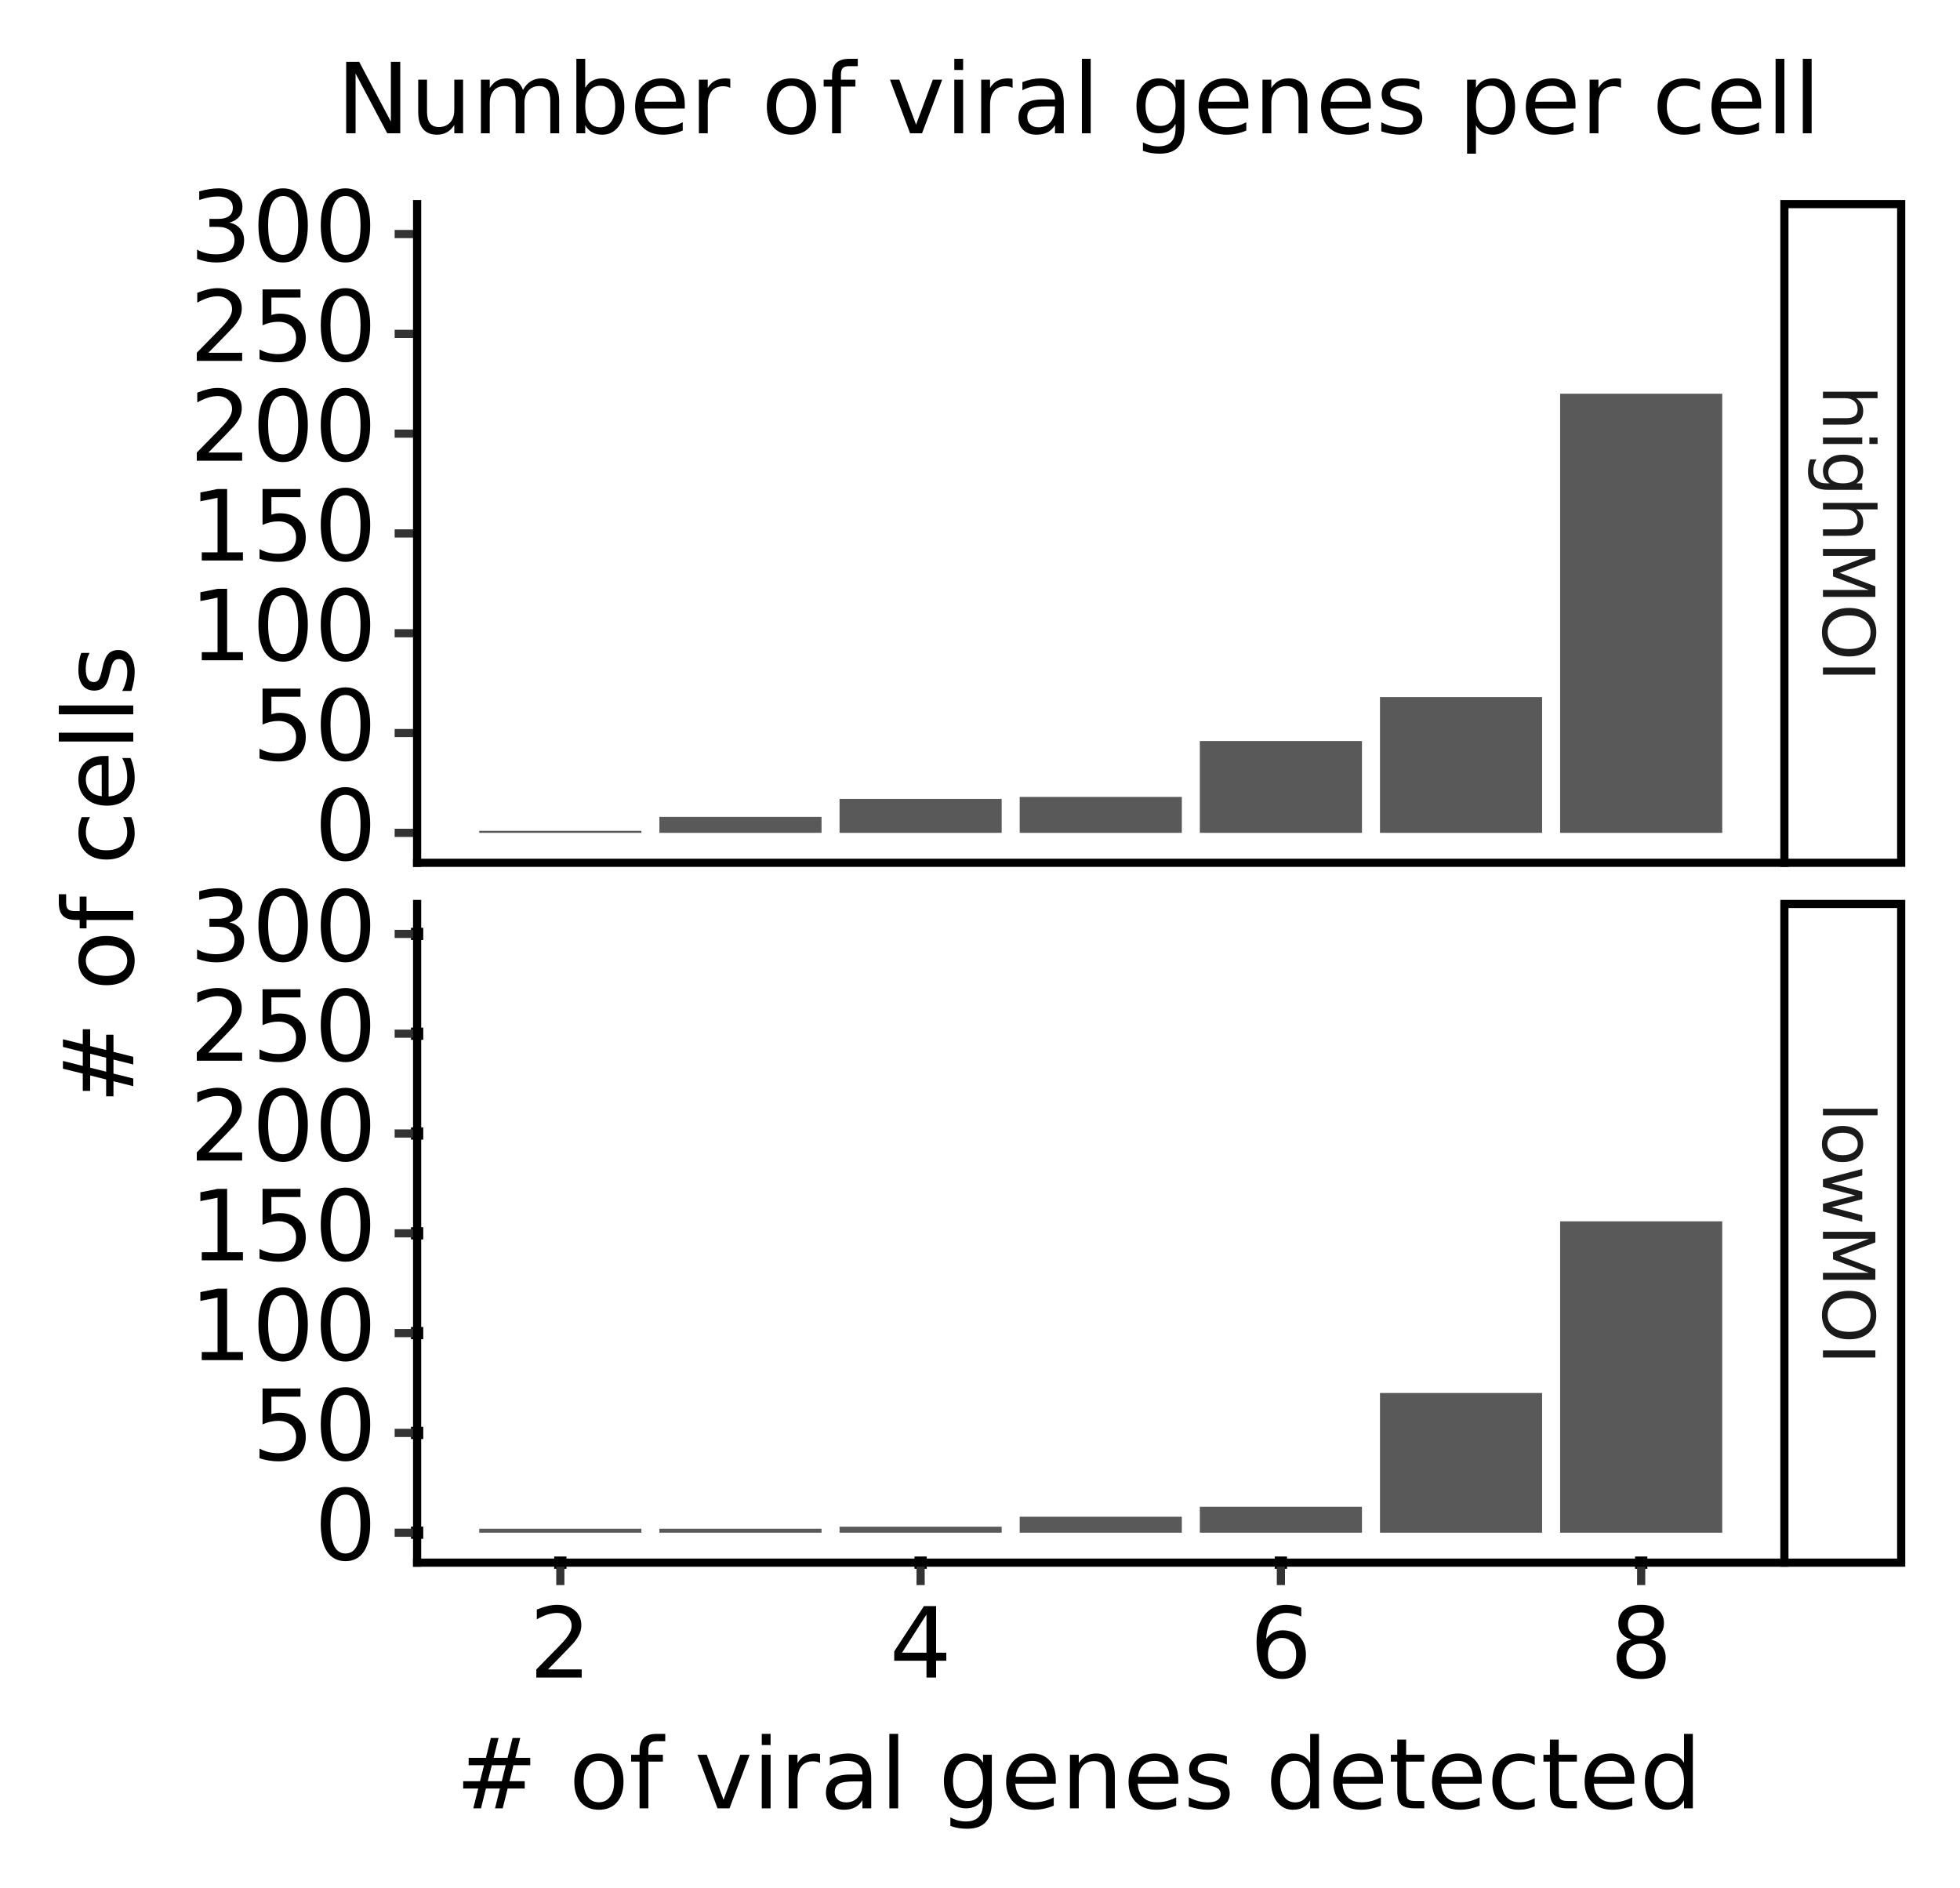
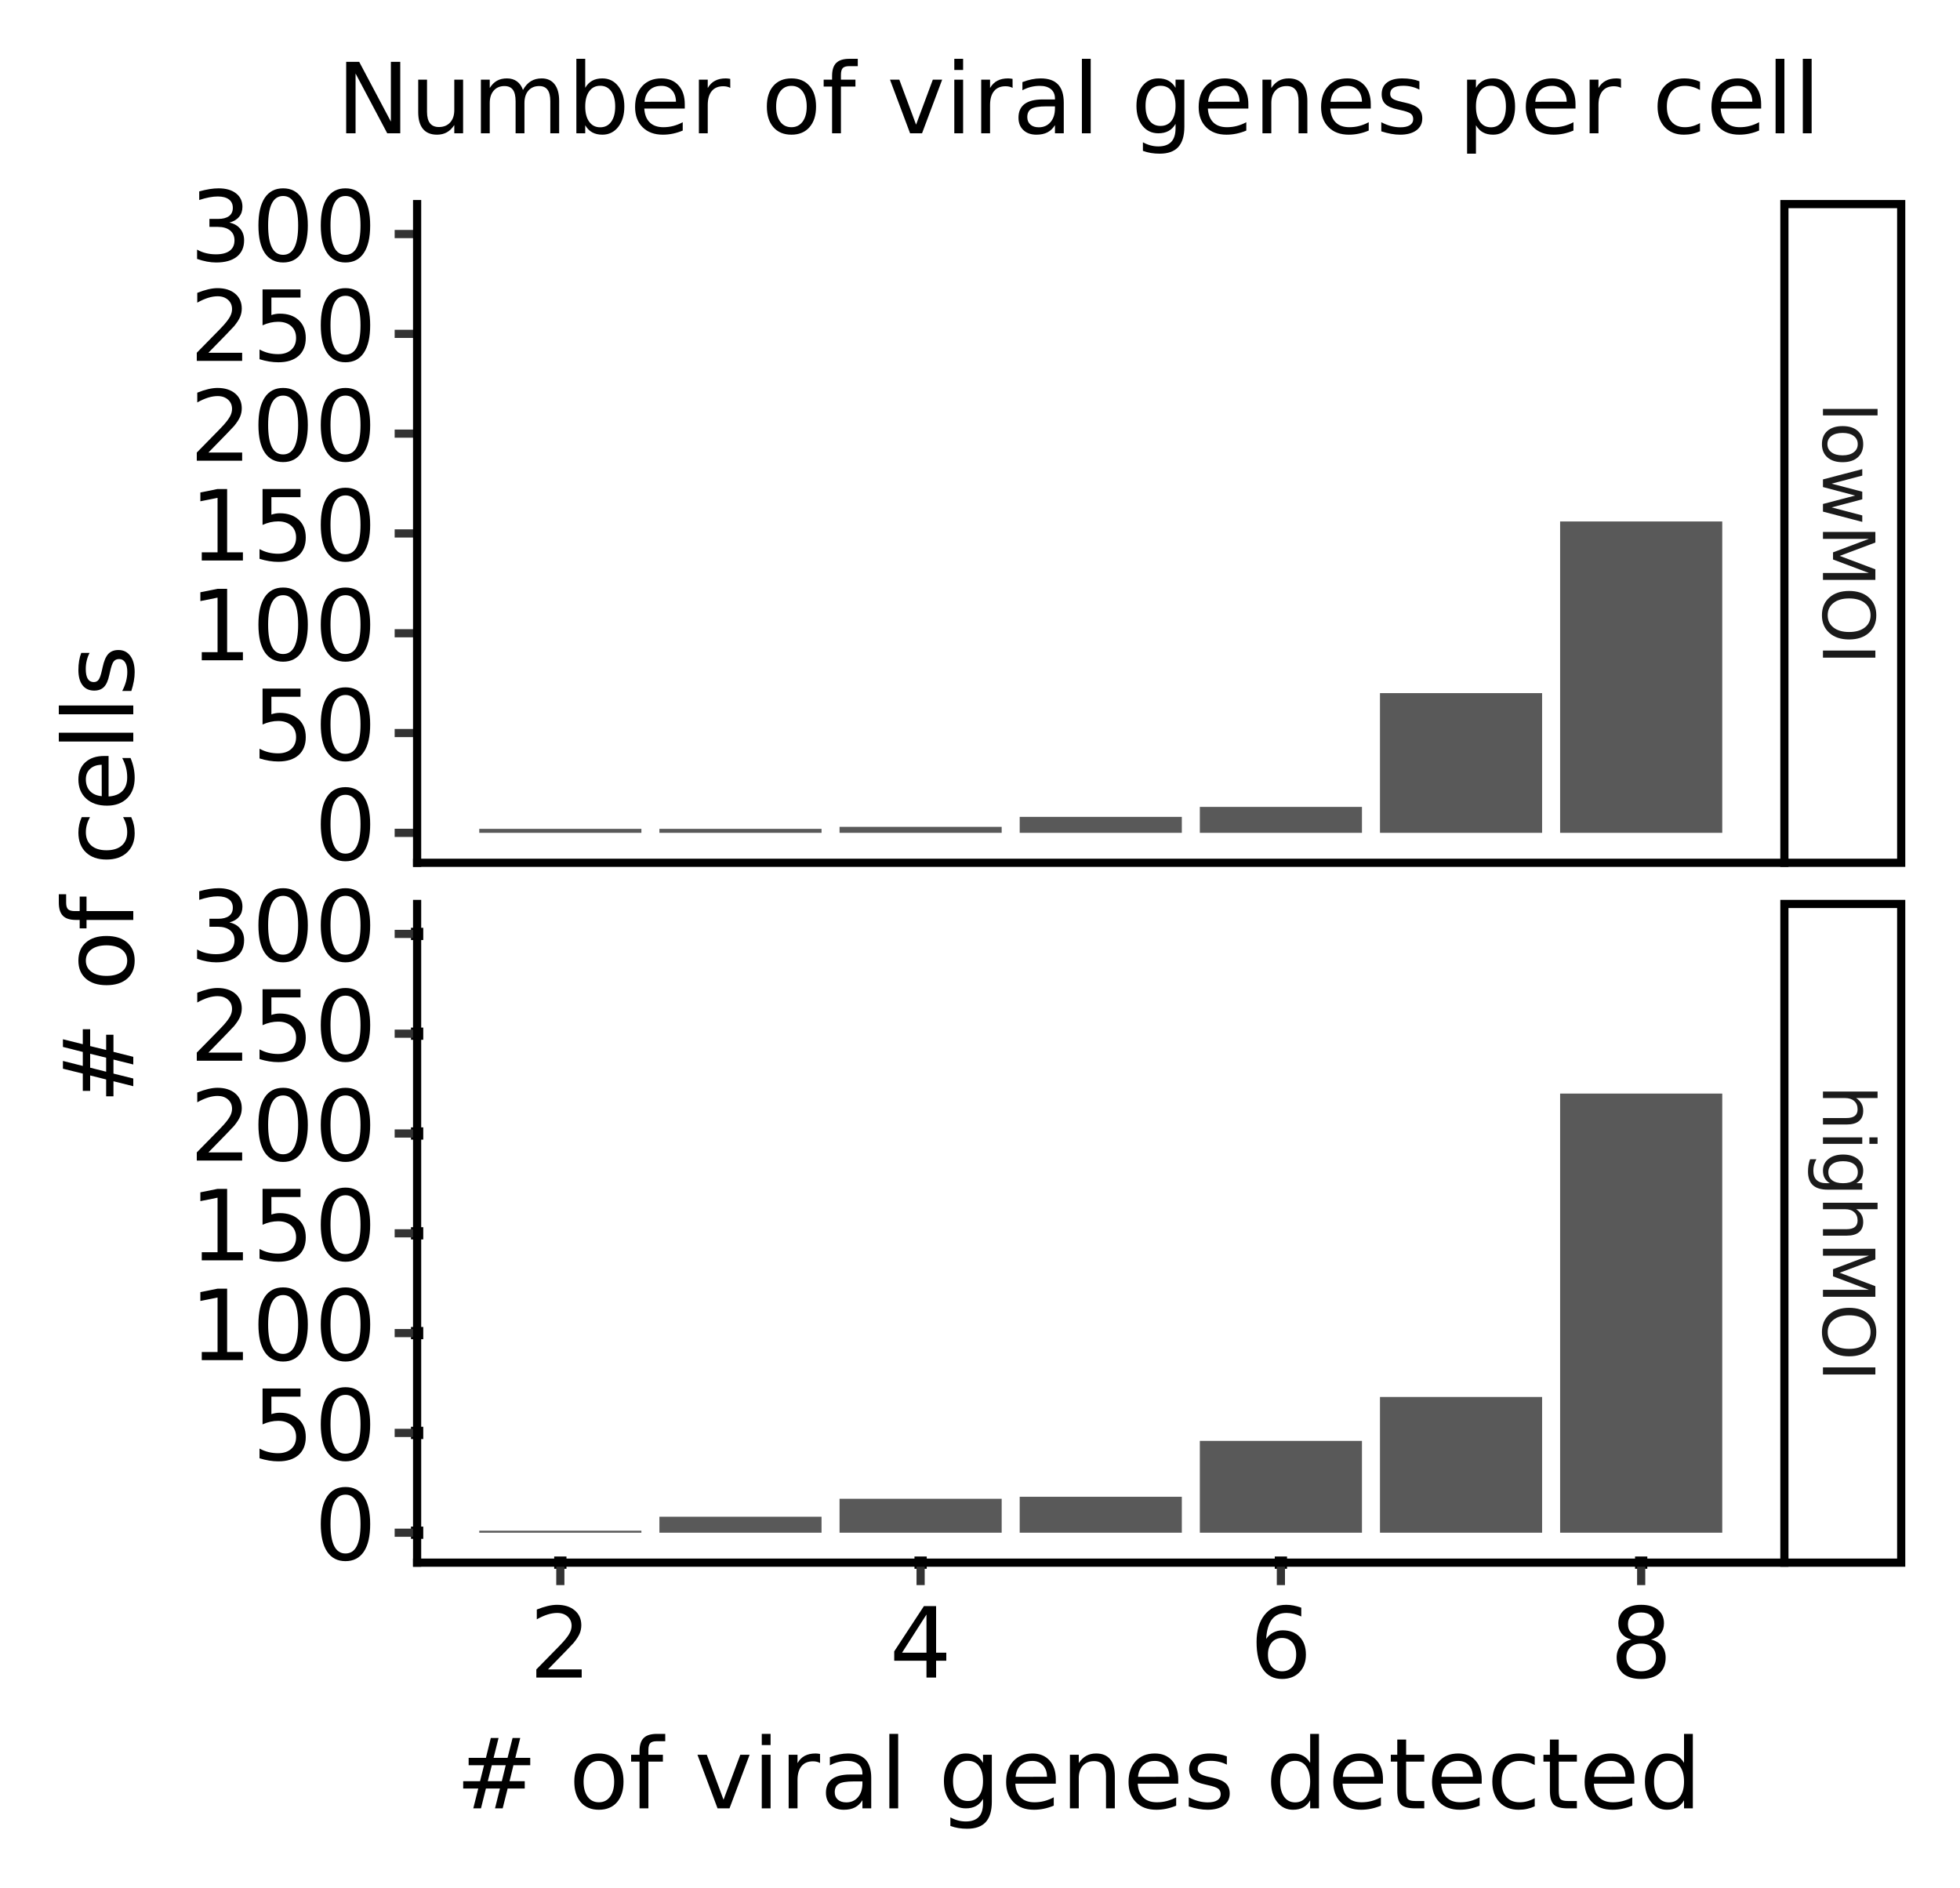
<svg xmlns="http://www.w3.org/2000/svg" xmlns:xlink="http://www.w3.org/1999/xlink" width="239.969pt" height="231.084pt" viewBox="0 0 239.969 231.084" version="1.1">
  <defs>
    <style type="text/css">*{stroke-linejoin: round; stroke-linecap: butt}</style>
  </defs>
  <g id="figure_1">
    <g id="patch_1">
      <path d="M 0 231.084  L 239.969 231.084  L 239.969 -0  L 0 -0  z " style="fill: #ffffff; stroke: #ffffff; stroke-linejoin: miter" />
    </g>
    <g id="axes_1">
      <g id="patch_2">
        <path d="M 51.069 105.627  L 218.469 105.627  L 218.469 24.987  L 51.069 24.987  z " style="fill: #ffffff" />
      </g>
      <g id="matplotlib.axis_1">
        <g id="xtick_1" />
        <g id="xtick_2" />
        <g id="xtick_3" />
        <g id="xtick_4" />
        <g id="xtick_5" />
        <g id="xtick_6" />
        <g id="xtick_7" />
      </g>
      <g id="matplotlib.axis_2">
        <g id="ytick_1">
          <g id="line2d_1">
            <path d="M 51.069 101.961  " style="fill: none; stroke: #000000; stroke-width: 1.5" />
            <defs>
-               <path id="ma4096c9155" d="M 0 0  L -2.75 0  " style="stroke: #333333" />
+               <path id="ma9890b8e48" d="M 0 0  L -2.75 0  " style="stroke: #333333" />
            </defs>
            <g>
-               <use xlink:href="#ma4096c9155" x="51.069" y="101.961" style="stroke: #333333" />
+               <use xlink:href="#ma9890b8e48" x="51.069" y="101.961" style="stroke: #333333" />
            </g>
          </g>
          <g id="text_1">
            <g transform="translate(38.48375 105.2725)scale(0.12 -0.12)">
              <defs>
                <path id="DejaVuSans-30" d="M 2034 4250  Q 1547 4250 1301 3770  Q 1056 3291 1056 2328  Q 1056 1369 1301 889  Q 1547 409 2034 409  Q 2525 409 2770 889  Q 3016 1369 3016 2328  Q 3016 3291 2770 3770  Q 2525 4250 2034 4250  z M 2034 4750  Q 2819 4750 3233 4129  Q 3647 3509 3647 2328  Q 3647 1150 3233 529  Q 2819 -91 2034 -91  Q 1250 -91 836 529  Q 422 1150 422 2328  Q 422 3509 836 4129  Q 1250 4750 2034 4750  z " transform="scale(0.015625)" />
              </defs>
              <use xlink:href="#DejaVuSans-30" />
            </g>
          </g>
        </g>
        <g id="ytick_2">
          <g id="line2d_2">
            <path d="M 51.069 89.743  " style="fill: none; stroke: #000000; stroke-width: 1.5" />
            <g>
-               <use xlink:href="#ma4096c9155" x="51.069" y="89.743" style="stroke: #333333" />
+               <use xlink:href="#ma9890b8e48" x="51.069" y="89.743" style="stroke: #333333" />
            </g>
          </g>
          <g id="text_2">
            <g transform="translate(30.84875 93.05431)scale(0.12 -0.12)">
              <defs>
                <path id="DejaVuSans-35" d="M 691 4666  L 3169 4666  L 3169 4134  L 1269 4134  L 1269 2991  Q 1406 3038 1543 3061  Q 1681 3084 1819 3084  Q 2600 3084 3056 2656  Q 3513 2228 3513 1497  Q 3513 744 3044 326  Q 2575 -91 1722 -91  Q 1428 -91 1123 -41  Q 819 9 494 109  L 494 744  Q 775 591 1075 516  Q 1375 441 1709 441  Q 2250 441 2565 725  Q 2881 1009 2881 1497  Q 2881 1984 2565 2268  Q 2250 2553 1709 2553  Q 1456 2553 1204 2497  Q 953 2441 691 2322  L 691 4666  z " transform="scale(0.015625)" />
              </defs>
              <use xlink:href="#DejaVuSans-35" />
              <use xlink:href="#DejaVuSans-30" x="63.623" />
            </g>
          </g>
        </g>
        <g id="ytick_3">
          <g id="line2d_3">
            <path d="M 51.069 77.525  " style="fill: none; stroke: #000000; stroke-width: 1.5" />
            <g>
-               <use xlink:href="#ma4096c9155" x="51.069" y="77.525" style="stroke: #333333" />
+               <use xlink:href="#ma9890b8e48" x="51.069" y="77.525" style="stroke: #333333" />
            </g>
          </g>
          <g id="text_3">
            <g transform="translate(23.21375 80.83613)scale(0.12 -0.12)">
              <defs>
                <path id="DejaVuSans-31" d="M 794 531  L 1825 531  L 1825 4091  L 703 3866  L 703 4441  L 1819 4666  L 2450 4666  L 2450 531  L 3481 531  L 3481 0  L 794 0  L 794 531  z " transform="scale(0.015625)" />
              </defs>
              <use xlink:href="#DejaVuSans-31" />
              <use xlink:href="#DejaVuSans-30" x="63.623" />
              <use xlink:href="#DejaVuSans-30" x="127.246" />
            </g>
          </g>
        </g>
        <g id="ytick_4">
          <g id="line2d_4">
            <path d="M 51.069 65.307  " style="fill: none; stroke: #000000; stroke-width: 1.5" />
            <g>
-               <use xlink:href="#ma4096c9155" x="51.069" y="65.307" style="stroke: #333333" />
+               <use xlink:href="#ma9890b8e48" x="51.069" y="65.307" style="stroke: #333333" />
            </g>
          </g>
          <g id="text_4">
            <g transform="translate(23.21375 68.61795)scale(0.12 -0.12)">
              <use xlink:href="#DejaVuSans-31" />
              <use xlink:href="#DejaVuSans-35" x="63.623" />
              <use xlink:href="#DejaVuSans-30" x="127.246" />
            </g>
          </g>
        </g>
        <g id="ytick_5">
          <g id="line2d_5">
            <path d="M 51.069 53.089  " style="fill: none; stroke: #000000; stroke-width: 1.5" />
            <g>
-               <use xlink:href="#ma4096c9155" x="51.069" y="53.089" style="stroke: #333333" />
+               <use xlink:href="#ma9890b8e48" x="51.069" y="53.089" style="stroke: #333333" />
            </g>
          </g>
          <g id="text_5">
            <g transform="translate(23.21375 56.39977)scale(0.12 -0.12)">
              <defs>
                <path id="DejaVuSans-32" d="M 1228 531  L 3431 531  L 3431 0  L 469 0  L 469 531  Q 828 903 1448 1529  Q 2069 2156 2228 2338  Q 2531 2678 2651 2914  Q 2772 3150 2772 3378  Q 2772 3750 2511 3984  Q 2250 4219 1831 4219  Q 1534 4219 1204 4116  Q 875 4013 500 3803  L 500 4441  Q 881 4594 1212 4672  Q 1544 4750 1819 4750  Q 2544 4750 2975 4387  Q 3406 4025 3406 3419  Q 3406 3131 3298 2873  Q 3191 2616 2906 2266  Q 2828 2175 2409 1742  Q 1991 1309 1228 531  z " transform="scale(0.015625)" />
              </defs>
              <use xlink:href="#DejaVuSans-32" />
              <use xlink:href="#DejaVuSans-30" x="63.623" />
              <use xlink:href="#DejaVuSans-30" x="127.246" />
            </g>
          </g>
        </g>
        <g id="ytick_6">
          <g id="line2d_6">
            <path d="M 51.069 40.87  " style="fill: none; stroke: #000000; stroke-width: 1.5" />
            <g>
-               <use xlink:href="#ma4096c9155" x="51.069" y="40.87" style="stroke: #333333" />
+               <use xlink:href="#ma9890b8e48" x="51.069" y="40.87" style="stroke: #333333" />
            </g>
          </g>
          <g id="text_6">
            <g transform="translate(23.21375 44.18159)scale(0.12 -0.12)">
              <use xlink:href="#DejaVuSans-32" />
              <use xlink:href="#DejaVuSans-35" x="63.623" />
              <use xlink:href="#DejaVuSans-30" x="127.246" />
            </g>
          </g>
        </g>
        <g id="ytick_7">
          <g id="line2d_7">
            <path d="M 51.069 28.652  " style="fill: none; stroke: #000000; stroke-width: 1.5" />
            <g>
-               <use xlink:href="#ma4096c9155" x="51.069" y="28.652" style="stroke: #333333" />
+               <use xlink:href="#ma9890b8e48" x="51.069" y="28.652" style="stroke: #333333" />
            </g>
          </g>
          <g id="text_7">
            <g transform="translate(23.21375 31.96341)scale(0.12 -0.12)">
              <defs>
                <path id="DejaVuSans-33" d="M 2597 2516  Q 3050 2419 3304 2112  Q 3559 1806 3559 1356  Q 3559 666 3084 287  Q 2609 -91 1734 -91  Q 1441 -91 1130 -33  Q 819 25 488 141  L 488 750  Q 750 597 1062 519  Q 1375 441 1716 441  Q 2309 441 2620 675  Q 2931 909 2931 1356  Q 2931 1769 2642 2001  Q 2353 2234 1838 2234  L 1294 2234  L 1294 2753  L 1863 2753  Q 2328 2753 2575 2939  Q 2822 3125 2822 3475  Q 2822 3834 2567 4026  Q 2313 4219 1838 4219  Q 1578 4219 1281 4162  Q 984 4106 628 3988  L 628 4550  Q 988 4650 1302 4700  Q 1616 4750 1894 4750  Q 2613 4750 3031 4423  Q 3450 4097 3450 3541  Q 3450 3153 3228 2886  Q 3006 2619 2597 2516  z " transform="scale(0.015625)" />
              </defs>
              <use xlink:href="#DejaVuSans-33" />
              <use xlink:href="#DejaVuSans-30" x="63.623" />
              <use xlink:href="#DejaVuSans-30" x="127.246" />
            </g>
          </g>
        </g>
        <g id="ytick_8" />
        <g id="ytick_9" />
        <g id="ytick_10" />
        <g id="ytick_11" />
        <g id="ytick_12" />
        <g id="ytick_13" />
        <g id="text_8">
          <g transform="translate(16.31812 135.142)rotate(-90)scale(0.12 -0.12)">
            <defs>
              <path id="DejaVuSans-23" d="M 3272 2816  L 2363 2816  L 2100 1772  L 3016 1772  L 3272 2816  z M 2803 4594  L 2478 3297  L 3391 3297  L 3719 4594  L 4219 4594  L 3897 3297  L 4872 3297  L 4872 2816  L 3775 2816  L 3519 1772  L 4513 1772  L 4513 1294  L 3397 1294  L 3072 0  L 2572 0  L 2894 1294  L 1978 1294  L 1656 0  L 1153 0  L 1478 1294  L 494 1294  L 494 1772  L 1594 1772  L 1856 2816  L 850 2816  L 850 3297  L 1978 3297  L 2297 4594  L 2803 4594  z " transform="scale(0.015625)" />
              <path id="DejaVuSans-20" transform="scale(0.015625)" />
              <path id="DejaVuSans-6f" d="M 1959 3097  Q 1497 3097 1228 2736  Q 959 2375 959 1747  Q 959 1119 1226 758  Q 1494 397 1959 397  Q 2419 397 2687 759  Q 2956 1122 2956 1747  Q 2956 2369 2687 2733  Q 2419 3097 1959 3097  z M 1959 3584  Q 2709 3584 3137 3096  Q 3566 2609 3566 1747  Q 3566 888 3137 398  Q 2709 -91 1959 -91  Q 1206 -91 779 398  Q 353 888 353 1747  Q 353 2609 779 3096  Q 1206 3584 1959 3584  z " transform="scale(0.015625)" />
              <path id="DejaVuSans-66" d="M 2375 4863  L 2375 4384  L 1825 4384  Q 1516 4384 1395 4259  Q 1275 4134 1275 3809  L 1275 3500  L 2222 3500  L 2222 3053  L 1275 3053  L 1275 0  L 697 0  L 697 3053  L 147 3053  L 147 3500  L 697 3500  L 697 3744  Q 697 4328 969 4595  Q 1241 4863 1831 4863  L 2375 4863  z " transform="scale(0.015625)" />
              <path id="DejaVuSans-63" d="M 3122 3366  L 3122 2828  Q 2878 2963 2633 3030  Q 2388 3097 2138 3097  Q 1578 3097 1268 2742  Q 959 2388 959 1747  Q 959 1106 1268 751  Q 1578 397 2138 397  Q 2388 397 2633 464  Q 2878 531 3122 666  L 3122 134  Q 2881 22 2623 -34  Q 2366 -91 2075 -91  Q 1284 -91 818 406  Q 353 903 353 1747  Q 353 2603 823 3093  Q 1294 3584 2113 3584  Q 2378 3584 2631 3529  Q 2884 3475 3122 3366  z " transform="scale(0.015625)" />
              <path id="DejaVuSans-65" d="M 3597 1894  L 3597 1613  L 953 1613  Q 991 1019 1311 708  Q 1631 397 2203 397  Q 2534 397 2845 478  Q 3156 559 3463 722  L 3463 178  Q 3153 47 2828 -22  Q 2503 -91 2169 -91  Q 1331 -91 842 396  Q 353 884 353 1716  Q 353 2575 817 3079  Q 1281 3584 2069 3584  Q 2775 3584 3186 3129  Q 3597 2675 3597 1894  z M 3022 2063  Q 3016 2534 2758 2815  Q 2500 3097 2075 3097  Q 1594 3097 1305 2825  Q 1016 2553 972 2059  L 3022 2063  z " transform="scale(0.015625)" />
              <path id="DejaVuSans-6c" d="M 603 4863  L 1178 4863  L 1178 0  L 603 0  L 603 4863  z " transform="scale(0.015625)" />
              <path id="DejaVuSans-73" d="M 2834 3397  L 2834 2853  Q 2591 2978 2328 3040  Q 2066 3103 1784 3103  Q 1356 3103 1142 2972  Q 928 2841 928 2578  Q 928 2378 1081 2264  Q 1234 2150 1697 2047  L 1894 2003  Q 2506 1872 2764 1633  Q 3022 1394 3022 966  Q 3022 478 2636 193  Q 2250 -91 1575 -91  Q 1294 -91 989 -36  Q 684 19 347 128  L 347 722  Q 666 556 975 473  Q 1284 391 1588 391  Q 1994 391 2212 530  Q 2431 669 2431 922  Q 2431 1156 2273 1281  Q 2116 1406 1581 1522  L 1381 1569  Q 847 1681 609 1914  Q 372 2147 372 2553  Q 372 3047 722 3315  Q 1072 3584 1716 3584  Q 2034 3584 2315 3537  Q 2597 3491 2834 3397  z " transform="scale(0.015625)" />
            </defs>
            <use xlink:href="#DejaVuSans-23" />
            <use xlink:href="#DejaVuSans-20" x="83.789" />
            <use xlink:href="#DejaVuSans-6f" x="115.576" />
            <use xlink:href="#DejaVuSans-66" x="176.758" />
            <use xlink:href="#DejaVuSans-20" x="211.963" />
            <use xlink:href="#DejaVuSans-63" x="243.75" />
            <use xlink:href="#DejaVuSans-65" x="298.73" />
            <use xlink:href="#DejaVuSans-6c" x="360.254" />
            <use xlink:href="#DejaVuSans-6c" x="388.037" />
            <use xlink:href="#DejaVuSans-73" x="415.82" />
          </g>
        </g>
      </g>
      <g id="PolyCollection_1">
-         <path d="M 58.678 101.961  L 58.678 101.717  L 78.528 101.717  L 78.528 101.961  z " clip-path="url(#pe318367dd7)" style="fill: #595959" />
-         <path d="M 80.733 101.961  L 80.733 100.006  L 100.583 100.006  L 100.583 101.961  z " clip-path="url(#pe318367dd7)" style="fill: #595959" />
-         <path d="M 102.789 101.961  L 102.789 97.807  L 122.638 97.807  L 122.638 101.961  z " clip-path="url(#pe318367dd7)" style="fill: #595959" />
-         <path d="M 124.844 101.961  L 124.844 97.563  L 144.694 97.563  L 144.694 101.961  z " clip-path="url(#pe318367dd7)" style="fill: #595959" />
-         <path d="M 146.899 101.961  L 146.899 90.721  L 166.749 90.721  L 166.749 101.961  z " clip-path="url(#pe318367dd7)" style="fill: #595959" />
-         <path d="M 168.955 101.961  L 168.955 85.345  L 188.804 85.345  L 188.804 101.961  z " clip-path="url(#pe318367dd7)" style="fill: #595959" />
-         <path d="M 191.01 101.961  L 191.01 48.201  L 210.86 48.201  L 210.86 101.961  z " clip-path="url(#pe318367dd7)" style="fill: #595959" />
+         <path d="M 58.678 101.961  L 58.678 101.473  L 78.528 101.473  L 78.528 101.961  z " clip-path="url(#pe3e4e6a18e)" style="fill: #595959" />
+         <path d="M 80.733 101.961  L 80.733 101.473  L 100.583 101.473  L 100.583 101.961  z " clip-path="url(#pe3e4e6a18e)" style="fill: #595959" />
+         <path d="M 102.789 101.961  L 102.789 101.228  L 122.638 101.228  L 122.638 101.961  z " clip-path="url(#pe3e4e6a18e)" style="fill: #595959" />
+         <path d="M 124.844 101.961  L 124.844 100.006  L 144.694 100.006  L 144.694 101.961  z " clip-path="url(#pe3e4e6a18e)" style="fill: #595959" />
+         <path d="M 146.899 101.961  L 146.899 98.785  L 166.749 98.785  L 166.749 101.961  z " clip-path="url(#pe3e4e6a18e)" style="fill: #595959" />
+         <path d="M 168.955 101.961  L 168.955 84.856  L 188.804 84.856  L 188.804 101.961  z " clip-path="url(#pe3e4e6a18e)" style="fill: #595959" />
+         <path d="M 191.01 101.961  L 191.01 63.841  L 210.86 63.841  L 210.86 101.961  z " clip-path="url(#pe3e4e6a18e)" style="fill: #595959" />
      </g>
      <g id="patch_3">
        <path d="M 218.469 105.627  L 232.769 105.627  L 232.769 24.987  L 218.469 24.987  L 218.469 105.627  z " style="fill: none; stroke: #000000; stroke-linejoin: miter" />
      </g>
      <g id="patch_4">
        <path d="M 51.069 105.627  L 51.069 24.987  " style="fill: none; stroke: #000000; stroke-linejoin: miter; stroke-linecap: square" />
      </g>
      <g id="patch_5">
        <path d="M 51.069 105.627  L 218.469 105.627  " style="fill: none; stroke: #000000; stroke-linejoin: miter; stroke-linecap: square" />
      </g>
      <g id="text_9">
-         <g style="fill: #1a1a1a" transform="translate(223.1905 47.15601)rotate(-270)scale(0.088 -0.088)">
+         <g style="fill: #1a1a1a" transform="translate(223.1905 49.2357)rotate(-270)scale(0.088 -0.088)">
          <defs>
-             <path id="DejaVuSans-68" d="M 3513 2113  L 3513 0  L 2938 0  L 2938 2094  Q 2938 2591 2744 2837  Q 2550 3084 2163 3084  Q 1697 3084 1428 2787  Q 1159 2491 1159 1978  L 1159 0  L 581 0  L 581 4863  L 1159 4863  L 1159 2956  Q 1366 3272 1645 3428  Q 1925 3584 2291 3584  Q 2894 3584 3203 3211  Q 3513 2838 3513 2113  z " transform="scale(0.015625)" />
-             <path id="DejaVuSans-69" d="M 603 3500  L 1178 3500  L 1178 0  L 603 0  L 603 3500  z M 603 4863  L 1178 4863  L 1178 4134  L 603 4134  L 603 4863  z " transform="scale(0.015625)" />
-             <path id="DejaVuSans-67" d="M 2906 1791  Q 2906 2416 2648 2759  Q 2391 3103 1925 3103  Q 1463 3103 1205 2759  Q 947 2416 947 1791  Q 947 1169 1205 825  Q 1463 481 1925 481  Q 2391 481 2648 825  Q 2906 1169 2906 1791  z M 3481 434  Q 3481 -459 3084 -895  Q 2688 -1331 1869 -1331  Q 1566 -1331 1297 -1286  Q 1028 -1241 775 -1147  L 775 -588  Q 1028 -725 1275 -790  Q 1522 -856 1778 -856  Q 2344 -856 2625 -561  Q 2906 -266 2906 331  L 2906 616  Q 2728 306 2450 153  Q 2172 0 1784 0  Q 1141 0 747 490  Q 353 981 353 1791  Q 353 2603 747 3093  Q 1141 3584 1784 3584  Q 2172 3584 2450 3431  Q 2728 3278 2906 2969  L 2906 3500  L 3481 3500  L 3481 434  z " transform="scale(0.015625)" />
+             <path id="DejaVuSans-77" d="M 269 3500  L 844 3500  L 1563 769  L 2278 3500  L 2956 3500  L 3675 769  L 4391 3500  L 4966 3500  L 4050 0  L 3372 0  L 2619 2869  L 1863 0  L 1184 0  L 269 3500  z " transform="scale(0.015625)" />
            <path id="DejaVuSans-4d" d="M 628 4666  L 1569 4666  L 2759 1491  L 3956 4666  L 4897 4666  L 4897 0  L 4281 0  L 4281 4097  L 3078 897  L 2444 897  L 1241 4097  L 1241 0  L 628 0  L 628 4666  z " transform="scale(0.015625)" />
            <path id="DejaVuSans-4f" d="M 2522 4238  Q 1834 4238 1429 3725  Q 1025 3213 1025 2328  Q 1025 1447 1429 934  Q 1834 422 2522 422  Q 3209 422 3611 934  Q 4013 1447 4013 2328  Q 4013 3213 3611 3725  Q 3209 4238 2522 4238  z M 2522 4750  Q 3503 4750 4090 4092  Q 4678 3434 4678 2328  Q 4678 1225 4090 567  Q 3503 -91 2522 -91  Q 1538 -91 948 565  Q 359 1222 359 2328  Q 359 3434 948 4092  Q 1538 4750 2522 4750  z " transform="scale(0.015625)" />
            <path id="DejaVuSans-49" d="M 628 4666  L 1259 4666  L 1259 0  L 628 0  L 628 4666  z " transform="scale(0.015625)" />
          </defs>
-           <use xlink:href="#DejaVuSans-68" />
-           <use xlink:href="#DejaVuSans-69" x="63.379" />
-           <use xlink:href="#DejaVuSans-67" x="91.162" />
-           <use xlink:href="#DejaVuSans-68" x="154.639" />
-           <use xlink:href="#DejaVuSans-4d" x="218.018" />
-           <use xlink:href="#DejaVuSans-4f" x="304.297" />
-           <use xlink:href="#DejaVuSans-49" x="383.008" />
+           <use xlink:href="#DejaVuSans-6c" />
+           <use xlink:href="#DejaVuSans-6f" x="27.783" />
+           <use xlink:href="#DejaVuSans-77" x="88.965" />
+           <use xlink:href="#DejaVuSans-4d" x="170.752" />
+           <use xlink:href="#DejaVuSans-4f" x="257.031" />
+           <use xlink:href="#DejaVuSans-49" x="335.742" />
        </g>
      </g>
    </g>
    <g id="axes_2">
      <g id="patch_6">
        <path d="M 51.069 191.307  L 218.469 191.307  L 218.469 110.667  L 51.069 110.667  z " style="fill: #ffffff" />
      </g>
      <g id="matplotlib.axis_3">
        <g id="xtick_8">
          <g id="line2d_8">
            <path d="M 68.603 191.307  " style="fill: none; stroke: #000000; stroke-width: 1.5; stroke-linecap: square" />
            <defs>
-               <path id="m8c39dfb996" d="M 0 0  L 0 2.75  " style="stroke: #333333" />
+               <path id="m67ff558f66" d="M 0 0  L 0 2.75  " style="stroke: #333333" />
            </defs>
            <g>
-               <use xlink:href="#m8c39dfb996" x="68.603" y="191.307" style="stroke: #333333" />
+               <use xlink:href="#m67ff558f66" x="68.603" y="191.307" style="stroke: #333333" />
            </g>
          </g>
          <g id="text_10">
            <g transform="translate(64.78524 205.3748)scale(0.12 -0.12)">
              <use xlink:href="#DejaVuSans-32" />
            </g>
          </g>
        </g>
        <g id="xtick_9">
          <g id="line2d_9">
            <path d="M 112.713 191.307  " style="fill: none; stroke: #000000; stroke-width: 1.5; stroke-linecap: square" />
            <g>
-               <use xlink:href="#m8c39dfb996" x="112.713" y="191.307" style="stroke: #333333" />
+               <use xlink:href="#m67ff558f66" x="112.713" y="191.307" style="stroke: #333333" />
            </g>
          </g>
          <g id="text_11">
            <g transform="translate(108.8959 205.3748)scale(0.12 -0.12)">
              <defs>
                <path id="DejaVuSans-34" d="M 2419 4116  L 825 1625  L 2419 1625  L 2419 4116  z M 2253 4666  L 3047 4666  L 3047 1625  L 3713 1625  L 3713 1100  L 3047 1100  L 3047 0  L 2419 0  L 2419 1100  L 313 1100  L 313 1709  L 2253 4666  z " transform="scale(0.015625)" />
              </defs>
              <use xlink:href="#DejaVuSans-34" />
            </g>
          </g>
        </g>
        <g id="xtick_10">
          <g id="line2d_10">
            <path d="M 156.824 191.307  " style="fill: none; stroke: #000000; stroke-width: 1.5; stroke-linecap: square" />
            <g>
-               <use xlink:href="#m8c39dfb996" x="156.824" y="191.307" style="stroke: #333333" />
+               <use xlink:href="#m67ff558f66" x="156.824" y="191.307" style="stroke: #333333" />
            </g>
          </g>
          <g id="text_12">
            <g transform="translate(153.0066 205.3748)scale(0.12 -0.12)">
              <defs>
                <path id="DejaVuSans-36" d="M 2113 2584  Q 1688 2584 1439 2293  Q 1191 2003 1191 1497  Q 1191 994 1439 701  Q 1688 409 2113 409  Q 2538 409 2786 701  Q 3034 994 3034 1497  Q 3034 2003 2786 2293  Q 2538 2584 2113 2584  z M 3366 4563  L 3366 3988  Q 3128 4100 2886 4159  Q 2644 4219 2406 4219  Q 1781 4219 1451 3797  Q 1122 3375 1075 2522  Q 1259 2794 1537 2939  Q 1816 3084 2150 3084  Q 2853 3084 3261 2657  Q 3669 2231 3669 1497  Q 3669 778 3244 343  Q 2819 -91 2113 -91  Q 1303 -91 875 529  Q 447 1150 447 2328  Q 447 3434 972 4092  Q 1497 4750 2381 4750  Q 2619 4750 2861 4703  Q 3103 4656 3366 4563  z " transform="scale(0.015625)" />
              </defs>
              <use xlink:href="#DejaVuSans-36" />
            </g>
          </g>
        </g>
        <g id="xtick_11">
          <g id="line2d_11">
            <path d="M 200.935 191.307  " style="fill: none; stroke: #000000; stroke-width: 1.5; stroke-linecap: square" />
            <g>
-               <use xlink:href="#m8c39dfb996" x="200.935" y="191.307" style="stroke: #333333" />
+               <use xlink:href="#m67ff558f66" x="200.935" y="191.307" style="stroke: #333333" />
            </g>
          </g>
          <g id="text_13">
            <g transform="translate(197.1173 205.3748)scale(0.12 -0.12)">
              <defs>
                <path id="DejaVuSans-38" d="M 2034 2216  Q 1584 2216 1326 1975  Q 1069 1734 1069 1313  Q 1069 891 1326 650  Q 1584 409 2034 409  Q 2484 409 2743 651  Q 3003 894 3003 1313  Q 3003 1734 2745 1975  Q 2488 2216 2034 2216  z M 1403 2484  Q 997 2584 770 2862  Q 544 3141 544 3541  Q 544 4100 942 4425  Q 1341 4750 2034 4750  Q 2731 4750 3128 4425  Q 3525 4100 3525 3541  Q 3525 3141 3298 2862  Q 3072 2584 2669 2484  Q 3125 2378 3379 2068  Q 3634 1759 3634 1313  Q 3634 634 3220 271  Q 2806 -91 2034 -91  Q 1263 -91 848 271  Q 434 634 434 1313  Q 434 1759 690 2068  Q 947 2378 1403 2484  z M 1172 3481  Q 1172 3119 1398 2916  Q 1625 2713 2034 2713  Q 2441 2713 2670 2916  Q 2900 3119 2900 3481  Q 2900 3844 2670 4047  Q 2441 4250 2034 4250  Q 1625 4250 1398 4047  Q 1172 3844 1172 3481  z " transform="scale(0.015625)" />
              </defs>
              <use xlink:href="#DejaVuSans-38" />
            </g>
          </g>
        </g>
        <g id="xtick_12" />
        <g id="xtick_13" />
        <g id="xtick_14" />
        <g id="text_14">
          <g transform="translate(55.78344 221.3886)scale(0.12 -0.12)">
            <defs>
              <path id="DejaVuSans-76" d="M 191 3500  L 800 3500  L 1894 563  L 2988 3500  L 3597 3500  L 2284 0  L 1503 0  L 191 3500  z " transform="scale(0.015625)" />
+               <path id="DejaVuSans-69" d="M 603 3500  L 1178 3500  L 1178 0  L 603 0  L 603 3500  z M 603 4863  L 1178 4863  L 1178 4134  L 603 4134  L 603 4863  z " transform="scale(0.015625)" />
              <path id="DejaVuSans-72" d="M 2631 2963  Q 2534 3019 2420 3045  Q 2306 3072 2169 3072  Q 1681 3072 1420 2755  Q 1159 2438 1159 1844  L 1159 0  L 581 0  L 581 3500  L 1159 3500  L 1159 2956  Q 1341 3275 1631 3429  Q 1922 3584 2338 3584  Q 2397 3584 2469 3576  Q 2541 3569 2628 3553  L 2631 2963  z " transform="scale(0.015625)" />
              <path id="DejaVuSans-61" d="M 2194 1759  Q 1497 1759 1228 1600  Q 959 1441 959 1056  Q 959 750 1161 570  Q 1363 391 1709 391  Q 2188 391 2477 730  Q 2766 1069 2766 1631  L 2766 1759  L 2194 1759  z M 3341 1997  L 3341 0  L 2766 0  L 2766 531  Q 2569 213 2275 61  Q 1981 -91 1556 -91  Q 1019 -91 701 211  Q 384 513 384 1019  Q 384 1609 779 1909  Q 1175 2209 1959 2209  L 2766 2209  L 2766 2266  Q 2766 2663 2505 2880  Q 2244 3097 1772 3097  Q 1472 3097 1187 3025  Q 903 2953 641 2809  L 641 3341  Q 956 3463 1253 3523  Q 1550 3584 1831 3584  Q 2591 3584 2966 3190  Q 3341 2797 3341 1997  z " transform="scale(0.015625)" />
+               <path id="DejaVuSans-67" d="M 2906 1791  Q 2906 2416 2648 2759  Q 2391 3103 1925 3103  Q 1463 3103 1205 2759  Q 947 2416 947 1791  Q 947 1169 1205 825  Q 1463 481 1925 481  Q 2391 481 2648 825  Q 2906 1169 2906 1791  z M 3481 434  Q 3481 -459 3084 -895  Q 2688 -1331 1869 -1331  Q 1566 -1331 1297 -1286  Q 1028 -1241 775 -1147  L 775 -588  Q 1028 -725 1275 -790  Q 1522 -856 1778 -856  Q 2344 -856 2625 -561  Q 2906 -266 2906 331  L 2906 616  Q 2728 306 2450 153  Q 2172 0 1784 0  Q 1141 0 747 490  Q 353 981 353 1791  Q 353 2603 747 3093  Q 1141 3584 1784 3584  Q 2172 3584 2450 3431  Q 2728 3278 2906 2969  L 2906 3500  L 3481 3500  L 3481 434  z " transform="scale(0.015625)" />
              <path id="DejaVuSans-6e" d="M 3513 2113  L 3513 0  L 2938 0  L 2938 2094  Q 2938 2591 2744 2837  Q 2550 3084 2163 3084  Q 1697 3084 1428 2787  Q 1159 2491 1159 1978  L 1159 0  L 581 0  L 581 3500  L 1159 3500  L 1159 2956  Q 1366 3272 1645 3428  Q 1925 3584 2291 3584  Q 2894 3584 3203 3211  Q 3513 2838 3513 2113  z " transform="scale(0.015625)" />
              <path id="DejaVuSans-64" d="M 2906 2969  L 2906 4863  L 3481 4863  L 3481 0  L 2906 0  L 2906 525  Q 2725 213 2448 61  Q 2172 -91 1784 -91  Q 1150 -91 751 415  Q 353 922 353 1747  Q 353 2572 751 3078  Q 1150 3584 1784 3584  Q 2172 3584 2448 3432  Q 2725 3281 2906 2969  z M 947 1747  Q 947 1113 1208 752  Q 1469 391 1925 391  Q 2381 391 2643 752  Q 2906 1113 2906 1747  Q 2906 2381 2643 2742  Q 2381 3103 1925 3103  Q 1469 3103 1208 2742  Q 947 2381 947 1747  z " transform="scale(0.015625)" />
              <path id="DejaVuSans-74" d="M 1172 4494  L 1172 3500  L 2356 3500  L 2356 3053  L 1172 3053  L 1172 1153  Q 1172 725 1289 603  Q 1406 481 1766 481  L 2356 481  L 2356 0  L 1766 0  Q 1100 0 847 248  Q 594 497 594 1153  L 594 3053  L 172 3053  L 172 3500  L 594 3500  L 594 4494  L 1172 4494  z " transform="scale(0.015625)" />
            </defs>
            <use xlink:href="#DejaVuSans-23" />
            <use xlink:href="#DejaVuSans-20" x="83.789" />
            <use xlink:href="#DejaVuSans-6f" x="115.576" />
            <use xlink:href="#DejaVuSans-66" x="176.758" />
            <use xlink:href="#DejaVuSans-20" x="211.963" />
            <use xlink:href="#DejaVuSans-76" x="243.75" />
            <use xlink:href="#DejaVuSans-69" x="302.93" />
            <use xlink:href="#DejaVuSans-72" x="330.713" />
            <use xlink:href="#DejaVuSans-61" x="371.826" />
            <use xlink:href="#DejaVuSans-6c" x="433.105" />
            <use xlink:href="#DejaVuSans-20" x="460.889" />
            <use xlink:href="#DejaVuSans-67" x="492.676" />
            <use xlink:href="#DejaVuSans-65" x="556.152" />
            <use xlink:href="#DejaVuSans-6e" x="617.676" />
            <use xlink:href="#DejaVuSans-65" x="681.055" />
            <use xlink:href="#DejaVuSans-73" x="742.578" />
            <use xlink:href="#DejaVuSans-20" x="794.678" />
            <use xlink:href="#DejaVuSans-64" x="826.465" />
            <use xlink:href="#DejaVuSans-65" x="889.941" />
            <use xlink:href="#DejaVuSans-74" x="951.465" />
            <use xlink:href="#DejaVuSans-65" x="990.674" />
            <use xlink:href="#DejaVuSans-63" x="1052.197" />
            <use xlink:href="#DejaVuSans-74" x="1107.178" />
            <use xlink:href="#DejaVuSans-65" x="1146.387" />
            <use xlink:href="#DejaVuSans-64" x="1207.91" />
          </g>
        </g>
      </g>
      <g id="matplotlib.axis_4">
        <g id="ytick_14">
          <g id="line2d_12">
            <path d="M 51.069 187.641  " style="fill: none; stroke: #000000; stroke-width: 1.5; stroke-linecap: square" />
            <g>
-               <use xlink:href="#ma4096c9155" x="51.069" y="187.641" style="stroke: #333333" />
+               <use xlink:href="#ma9890b8e48" x="51.069" y="187.641" style="stroke: #333333" />
            </g>
          </g>
          <g id="text_15">
            <g transform="translate(38.48375 190.9525)scale(0.12 -0.12)">
              <use xlink:href="#DejaVuSans-30" />
            </g>
          </g>
        </g>
        <g id="ytick_15">
          <g id="line2d_13">
            <path d="M 51.069 175.423  " style="fill: none; stroke: #000000; stroke-width: 1.5; stroke-linecap: square" />
            <g>
-               <use xlink:href="#ma4096c9155" x="51.069" y="175.423" style="stroke: #333333" />
+               <use xlink:href="#ma9890b8e48" x="51.069" y="175.423" style="stroke: #333333" />
            </g>
          </g>
          <g id="text_16">
            <g transform="translate(30.84875 178.7343)scale(0.12 -0.12)">
              <use xlink:href="#DejaVuSans-35" />
              <use xlink:href="#DejaVuSans-30" x="63.623" />
            </g>
          </g>
        </g>
        <g id="ytick_16">
          <g id="line2d_14">
            <path d="M 51.069 163.205  " style="fill: none; stroke: #000000; stroke-width: 1.5; stroke-linecap: square" />
            <g>
-               <use xlink:href="#ma4096c9155" x="51.069" y="163.205" style="stroke: #333333" />
+               <use xlink:href="#ma9890b8e48" x="51.069" y="163.205" style="stroke: #333333" />
            </g>
          </g>
          <g id="text_17">
            <g transform="translate(23.21375 166.5161)scale(0.12 -0.12)">
              <use xlink:href="#DejaVuSans-31" />
              <use xlink:href="#DejaVuSans-30" x="63.623" />
              <use xlink:href="#DejaVuSans-30" x="127.246" />
            </g>
          </g>
        </g>
        <g id="ytick_17">
          <g id="line2d_15">
            <path d="M 51.069 150.987  " style="fill: none; stroke: #000000; stroke-width: 1.5; stroke-linecap: square" />
            <g>
-               <use xlink:href="#ma4096c9155" x="51.069" y="150.987" style="stroke: #333333" />
+               <use xlink:href="#ma9890b8e48" x="51.069" y="150.987" style="stroke: #333333" />
            </g>
          </g>
          <g id="text_18">
            <g transform="translate(23.21375 154.298)scale(0.12 -0.12)">
              <use xlink:href="#DejaVuSans-31" />
              <use xlink:href="#DejaVuSans-35" x="63.623" />
              <use xlink:href="#DejaVuSans-30" x="127.246" />
            </g>
          </g>
        </g>
        <g id="ytick_18">
          <g id="line2d_16">
            <path d="M 51.069 138.769  " style="fill: none; stroke: #000000; stroke-width: 1.5; stroke-linecap: square" />
            <g>
-               <use xlink:href="#ma4096c9155" x="51.069" y="138.769" style="stroke: #333333" />
+               <use xlink:href="#ma9890b8e48" x="51.069" y="138.769" style="stroke: #333333" />
            </g>
          </g>
          <g id="text_19">
            <g transform="translate(23.21375 142.0798)scale(0.12 -0.12)">
              <use xlink:href="#DejaVuSans-32" />
              <use xlink:href="#DejaVuSans-30" x="63.623" />
              <use xlink:href="#DejaVuSans-30" x="127.246" />
            </g>
          </g>
        </g>
        <g id="ytick_19">
          <g id="line2d_17">
            <path d="M 51.069 126.55  " style="fill: none; stroke: #000000; stroke-width: 1.5; stroke-linecap: square" />
            <g>
-               <use xlink:href="#ma4096c9155" x="51.069" y="126.55" style="stroke: #333333" />
+               <use xlink:href="#ma9890b8e48" x="51.069" y="126.55" style="stroke: #333333" />
            </g>
          </g>
          <g id="text_20">
            <g transform="translate(23.21375 129.8616)scale(0.12 -0.12)">
              <use xlink:href="#DejaVuSans-32" />
              <use xlink:href="#DejaVuSans-35" x="63.623" />
              <use xlink:href="#DejaVuSans-30" x="127.246" />
            </g>
          </g>
        </g>
        <g id="ytick_20">
          <g id="line2d_18">
            <path d="M 51.069 114.332  " style="fill: none; stroke: #000000; stroke-width: 1.5; stroke-linecap: square" />
            <g>
-               <use xlink:href="#ma4096c9155" x="51.069" y="114.332" style="stroke: #333333" />
+               <use xlink:href="#ma9890b8e48" x="51.069" y="114.332" style="stroke: #333333" />
            </g>
          </g>
          <g id="text_21">
            <g transform="translate(23.21375 117.6434)scale(0.12 -0.12)">
              <use xlink:href="#DejaVuSans-33" />
              <use xlink:href="#DejaVuSans-30" x="63.623" />
              <use xlink:href="#DejaVuSans-30" x="127.246" />
            </g>
          </g>
        </g>
        <g id="ytick_21" />
        <g id="ytick_22" />
        <g id="ytick_23" />
        <g id="ytick_24" />
        <g id="ytick_25" />
        <g id="ytick_26" />
      </g>
      <g id="PolyCollection_2">
-         <path d="M 58.678 187.641  L 58.678 187.153  L 78.528 187.153  L 78.528 187.641  z " clip-path="url(#p14efa8b115)" style="fill: #595959" />
-         <path d="M 80.733 187.641  L 80.733 187.153  L 100.583 187.153  L 100.583 187.641  z " clip-path="url(#p14efa8b115)" style="fill: #595959" />
-         <path d="M 102.789 187.641  L 102.789 186.908  L 122.638 186.908  L 122.638 187.641  z " clip-path="url(#p14efa8b115)" style="fill: #595959" />
-         <path d="M 124.844 187.641  L 124.844 185.686  L 144.694 185.686  L 144.694 187.641  z " clip-path="url(#p14efa8b115)" style="fill: #595959" />
-         <path d="M 146.899 187.641  L 146.899 184.465  L 166.749 184.465  L 166.749 187.641  z " clip-path="url(#p14efa8b115)" style="fill: #595959" />
-         <path d="M 168.955 187.641  L 168.955 170.536  L 188.804 170.536  L 188.804 187.641  z " clip-path="url(#p14efa8b115)" style="fill: #595959" />
-         <path d="M 191.01 187.641  L 191.01 149.521  L 210.86 149.521  L 210.86 187.641  z " clip-path="url(#p14efa8b115)" style="fill: #595959" />
+         <path d="M 58.678 187.641  L 58.678 187.397  L 78.528 187.397  L 78.528 187.641  z " clip-path="url(#pbfbb1d4b2f)" style="fill: #595959" />
+         <path d="M 80.733 187.641  L 80.733 185.686  L 100.583 185.686  L 100.583 187.641  z " clip-path="url(#pbfbb1d4b2f)" style="fill: #595959" />
+         <path d="M 102.789 187.641  L 102.789 183.487  L 122.638 183.487  L 122.638 187.641  z " clip-path="url(#pbfbb1d4b2f)" style="fill: #595959" />
+         <path d="M 124.844 187.641  L 124.844 183.243  L 144.694 183.243  L 144.694 187.641  z " clip-path="url(#pbfbb1d4b2f)" style="fill: #595959" />
+         <path d="M 146.899 187.641  L 146.899 176.401  L 166.749 176.401  L 166.749 187.641  z " clip-path="url(#pbfbb1d4b2f)" style="fill: #595959" />
+         <path d="M 168.955 187.641  L 168.955 171.025  L 188.804 171.025  L 188.804 187.641  z " clip-path="url(#pbfbb1d4b2f)" style="fill: #595959" />
+         <path d="M 191.01 187.641  L 191.01 133.881  L 210.86 133.881  L 210.86 187.641  z " clip-path="url(#pbfbb1d4b2f)" style="fill: #595959" />
      </g>
      <g id="patch_7">
        <path d="M 218.469 191.307  L 232.769 191.307  L 232.769 110.667  L 218.469 110.667  L 218.469 191.307  z " style="fill: none; stroke: #000000; stroke-linejoin: miter" />
      </g>
      <g id="patch_8">
        <path d="M 51.069 191.307  L 51.069 110.667  " style="fill: none; stroke: #000000; stroke-linejoin: miter; stroke-linecap: square" />
      </g>
      <g id="patch_9">
        <path d="M 51.069 191.307  L 218.469 191.307  " style="fill: none; stroke: #000000; stroke-linejoin: miter; stroke-linecap: square" />
      </g>
      <g id="text_22">
-         <g style="fill: #1a1a1a" transform="translate(223.1905 134.9157)rotate(-270)scale(0.088 -0.088)">
+         <g style="fill: #1a1a1a" transform="translate(223.1905 132.836)rotate(-270)scale(0.088 -0.088)">
          <defs>
-             <path id="DejaVuSans-77" d="M 269 3500  L 844 3500  L 1563 769  L 2278 3500  L 2956 3500  L 3675 769  L 4391 3500  L 4966 3500  L 4050 0  L 3372 0  L 2619 2869  L 1863 0  L 1184 0  L 269 3500  z " transform="scale(0.015625)" />
+             <path id="DejaVuSans-68" d="M 3513 2113  L 3513 0  L 2938 0  L 2938 2094  Q 2938 2591 2744 2837  Q 2550 3084 2163 3084  Q 1697 3084 1428 2787  Q 1159 2491 1159 1978  L 1159 0  L 581 0  L 581 4863  L 1159 4863  L 1159 2956  Q 1366 3272 1645 3428  Q 1925 3584 2291 3584  Q 2894 3584 3203 3211  Q 3513 2838 3513 2113  z " transform="scale(0.015625)" />
          </defs>
-           <use xlink:href="#DejaVuSans-6c" />
-           <use xlink:href="#DejaVuSans-6f" x="27.783" />
-           <use xlink:href="#DejaVuSans-77" x="88.965" />
-           <use xlink:href="#DejaVuSans-4d" x="170.752" />
-           <use xlink:href="#DejaVuSans-4f" x="257.031" />
-           <use xlink:href="#DejaVuSans-49" x="335.742" />
+           <use xlink:href="#DejaVuSans-68" />
+           <use xlink:href="#DejaVuSans-69" x="63.379" />
+           <use xlink:href="#DejaVuSans-67" x="91.162" />
+           <use xlink:href="#DejaVuSans-68" x="154.639" />
+           <use xlink:href="#DejaVuSans-4d" x="218.018" />
+           <use xlink:href="#DejaVuSans-4f" x="304.297" />
+           <use xlink:href="#DejaVuSans-49" x="383.008" />
        </g>
      </g>
    </g>
    <g id="text_23">
      <g transform="translate(41.20625 16.31812)scale(0.12 -0.12)">
        <defs>
          <path id="DejaVuSans-4e" d="M 628 4666  L 1478 4666  L 3547 763  L 3547 4666  L 4159 4666  L 4159 0  L 3309 0  L 1241 3903  L 1241 0  L 628 0  L 628 4666  z " transform="scale(0.015625)" />
          <path id="DejaVuSans-75" d="M 544 1381  L 544 3500  L 1119 3500  L 1119 1403  Q 1119 906 1312 657  Q 1506 409 1894 409  Q 2359 409 2629 706  Q 2900 1003 2900 1516  L 2900 3500  L 3475 3500  L 3475 0  L 2900 0  L 2900 538  Q 2691 219 2414 64  Q 2138 -91 1772 -91  Q 1169 -91 856 284  Q 544 659 544 1381  z M 1991 3584  L 1991 3584  z " transform="scale(0.015625)" />
          <path id="DejaVuSans-6d" d="M 3328 2828  Q 3544 3216 3844 3400  Q 4144 3584 4550 3584  Q 5097 3584 5394 3201  Q 5691 2819 5691 2113  L 5691 0  L 5113 0  L 5113 2094  Q 5113 2597 4934 2840  Q 4756 3084 4391 3084  Q 3944 3084 3684 2787  Q 3425 2491 3425 1978  L 3425 0  L 2847 0  L 2847 2094  Q 2847 2600 2669 2842  Q 2491 3084 2119 3084  Q 1678 3084 1418 2786  Q 1159 2488 1159 1978  L 1159 0  L 581 0  L 581 3500  L 1159 3500  L 1159 2956  Q 1356 3278 1631 3431  Q 1906 3584 2284 3584  Q 2666 3584 2933 3390  Q 3200 3197 3328 2828  z " transform="scale(0.015625)" />
          <path id="DejaVuSans-62" d="M 3116 1747  Q 3116 2381 2855 2742  Q 2594 3103 2138 3103  Q 1681 3103 1420 2742  Q 1159 2381 1159 1747  Q 1159 1113 1420 752  Q 1681 391 2138 391  Q 2594 391 2855 752  Q 3116 1113 3116 1747  z M 1159 2969  Q 1341 3281 1617 3432  Q 1894 3584 2278 3584  Q 2916 3584 3314 3078  Q 3713 2572 3713 1747  Q 3713 922 3314 415  Q 2916 -91 2278 -91  Q 1894 -91 1617 61  Q 1341 213 1159 525  L 1159 0  L 581 0  L 581 4863  L 1159 4863  L 1159 2969  z " transform="scale(0.015625)" />
          <path id="DejaVuSans-70" d="M 1159 525  L 1159 -1331  L 581 -1331  L 581 3500  L 1159 3500  L 1159 2969  Q 1341 3281 1617 3432  Q 1894 3584 2278 3584  Q 2916 3584 3314 3078  Q 3713 2572 3713 1747  Q 3713 922 3314 415  Q 2916 -91 2278 -91  Q 1894 -91 1617 61  Q 1341 213 1159 525  z M 3116 1747  Q 3116 2381 2855 2742  Q 2594 3103 2138 3103  Q 1681 3103 1420 2742  Q 1159 2381 1159 1747  Q 1159 1113 1420 752  Q 1681 391 2138 391  Q 2594 391 2855 752  Q 3116 1113 3116 1747  z " transform="scale(0.015625)" />
        </defs>
        <use xlink:href="#DejaVuSans-4e" />
        <use xlink:href="#DejaVuSans-75" x="74.805" />
        <use xlink:href="#DejaVuSans-6d" x="138.184" />
        <use xlink:href="#DejaVuSans-62" x="235.596" />
        <use xlink:href="#DejaVuSans-65" x="299.072" />
        <use xlink:href="#DejaVuSans-72" x="360.596" />
        <use xlink:href="#DejaVuSans-20" x="401.709" />
        <use xlink:href="#DejaVuSans-6f" x="433.496" />
        <use xlink:href="#DejaVuSans-66" x="494.678" />
        <use xlink:href="#DejaVuSans-20" x="529.883" />
        <use xlink:href="#DejaVuSans-76" x="561.67" />
        <use xlink:href="#DejaVuSans-69" x="620.85" />
        <use xlink:href="#DejaVuSans-72" x="648.633" />
        <use xlink:href="#DejaVuSans-61" x="689.746" />
        <use xlink:href="#DejaVuSans-6c" x="751.025" />
        <use xlink:href="#DejaVuSans-20" x="778.809" />
        <use xlink:href="#DejaVuSans-67" x="810.596" />
        <use xlink:href="#DejaVuSans-65" x="874.072" />
        <use xlink:href="#DejaVuSans-6e" x="935.596" />
        <use xlink:href="#DejaVuSans-65" x="998.975" />
        <use xlink:href="#DejaVuSans-73" x="1060.498" />
        <use xlink:href="#DejaVuSans-20" x="1112.598" />
        <use xlink:href="#DejaVuSans-70" x="1144.385" />
        <use xlink:href="#DejaVuSans-65" x="1207.861" />
        <use xlink:href="#DejaVuSans-72" x="1269.385" />
        <use xlink:href="#DejaVuSans-20" x="1310.498" />
        <use xlink:href="#DejaVuSans-63" x="1342.285" />
        <use xlink:href="#DejaVuSans-65" x="1397.266" />
        <use xlink:href="#DejaVuSans-6c" x="1458.789" />
        <use xlink:href="#DejaVuSans-6c" x="1486.572" />
      </g>
    </g>
  </g>
  <defs>
-     <clipPath id="pe318367dd7">
+     <clipPath id="pe3e4e6a18e">
      <rect x="51.069" y="24.987" width="167.4" height="80.64" />
    </clipPath>
-     <clipPath id="p14efa8b115">
+     <clipPath id="pbfbb1d4b2f">
      <rect x="51.069" y="110.667" width="167.4" height="80.64" />
    </clipPath>
  </defs>
</svg>
